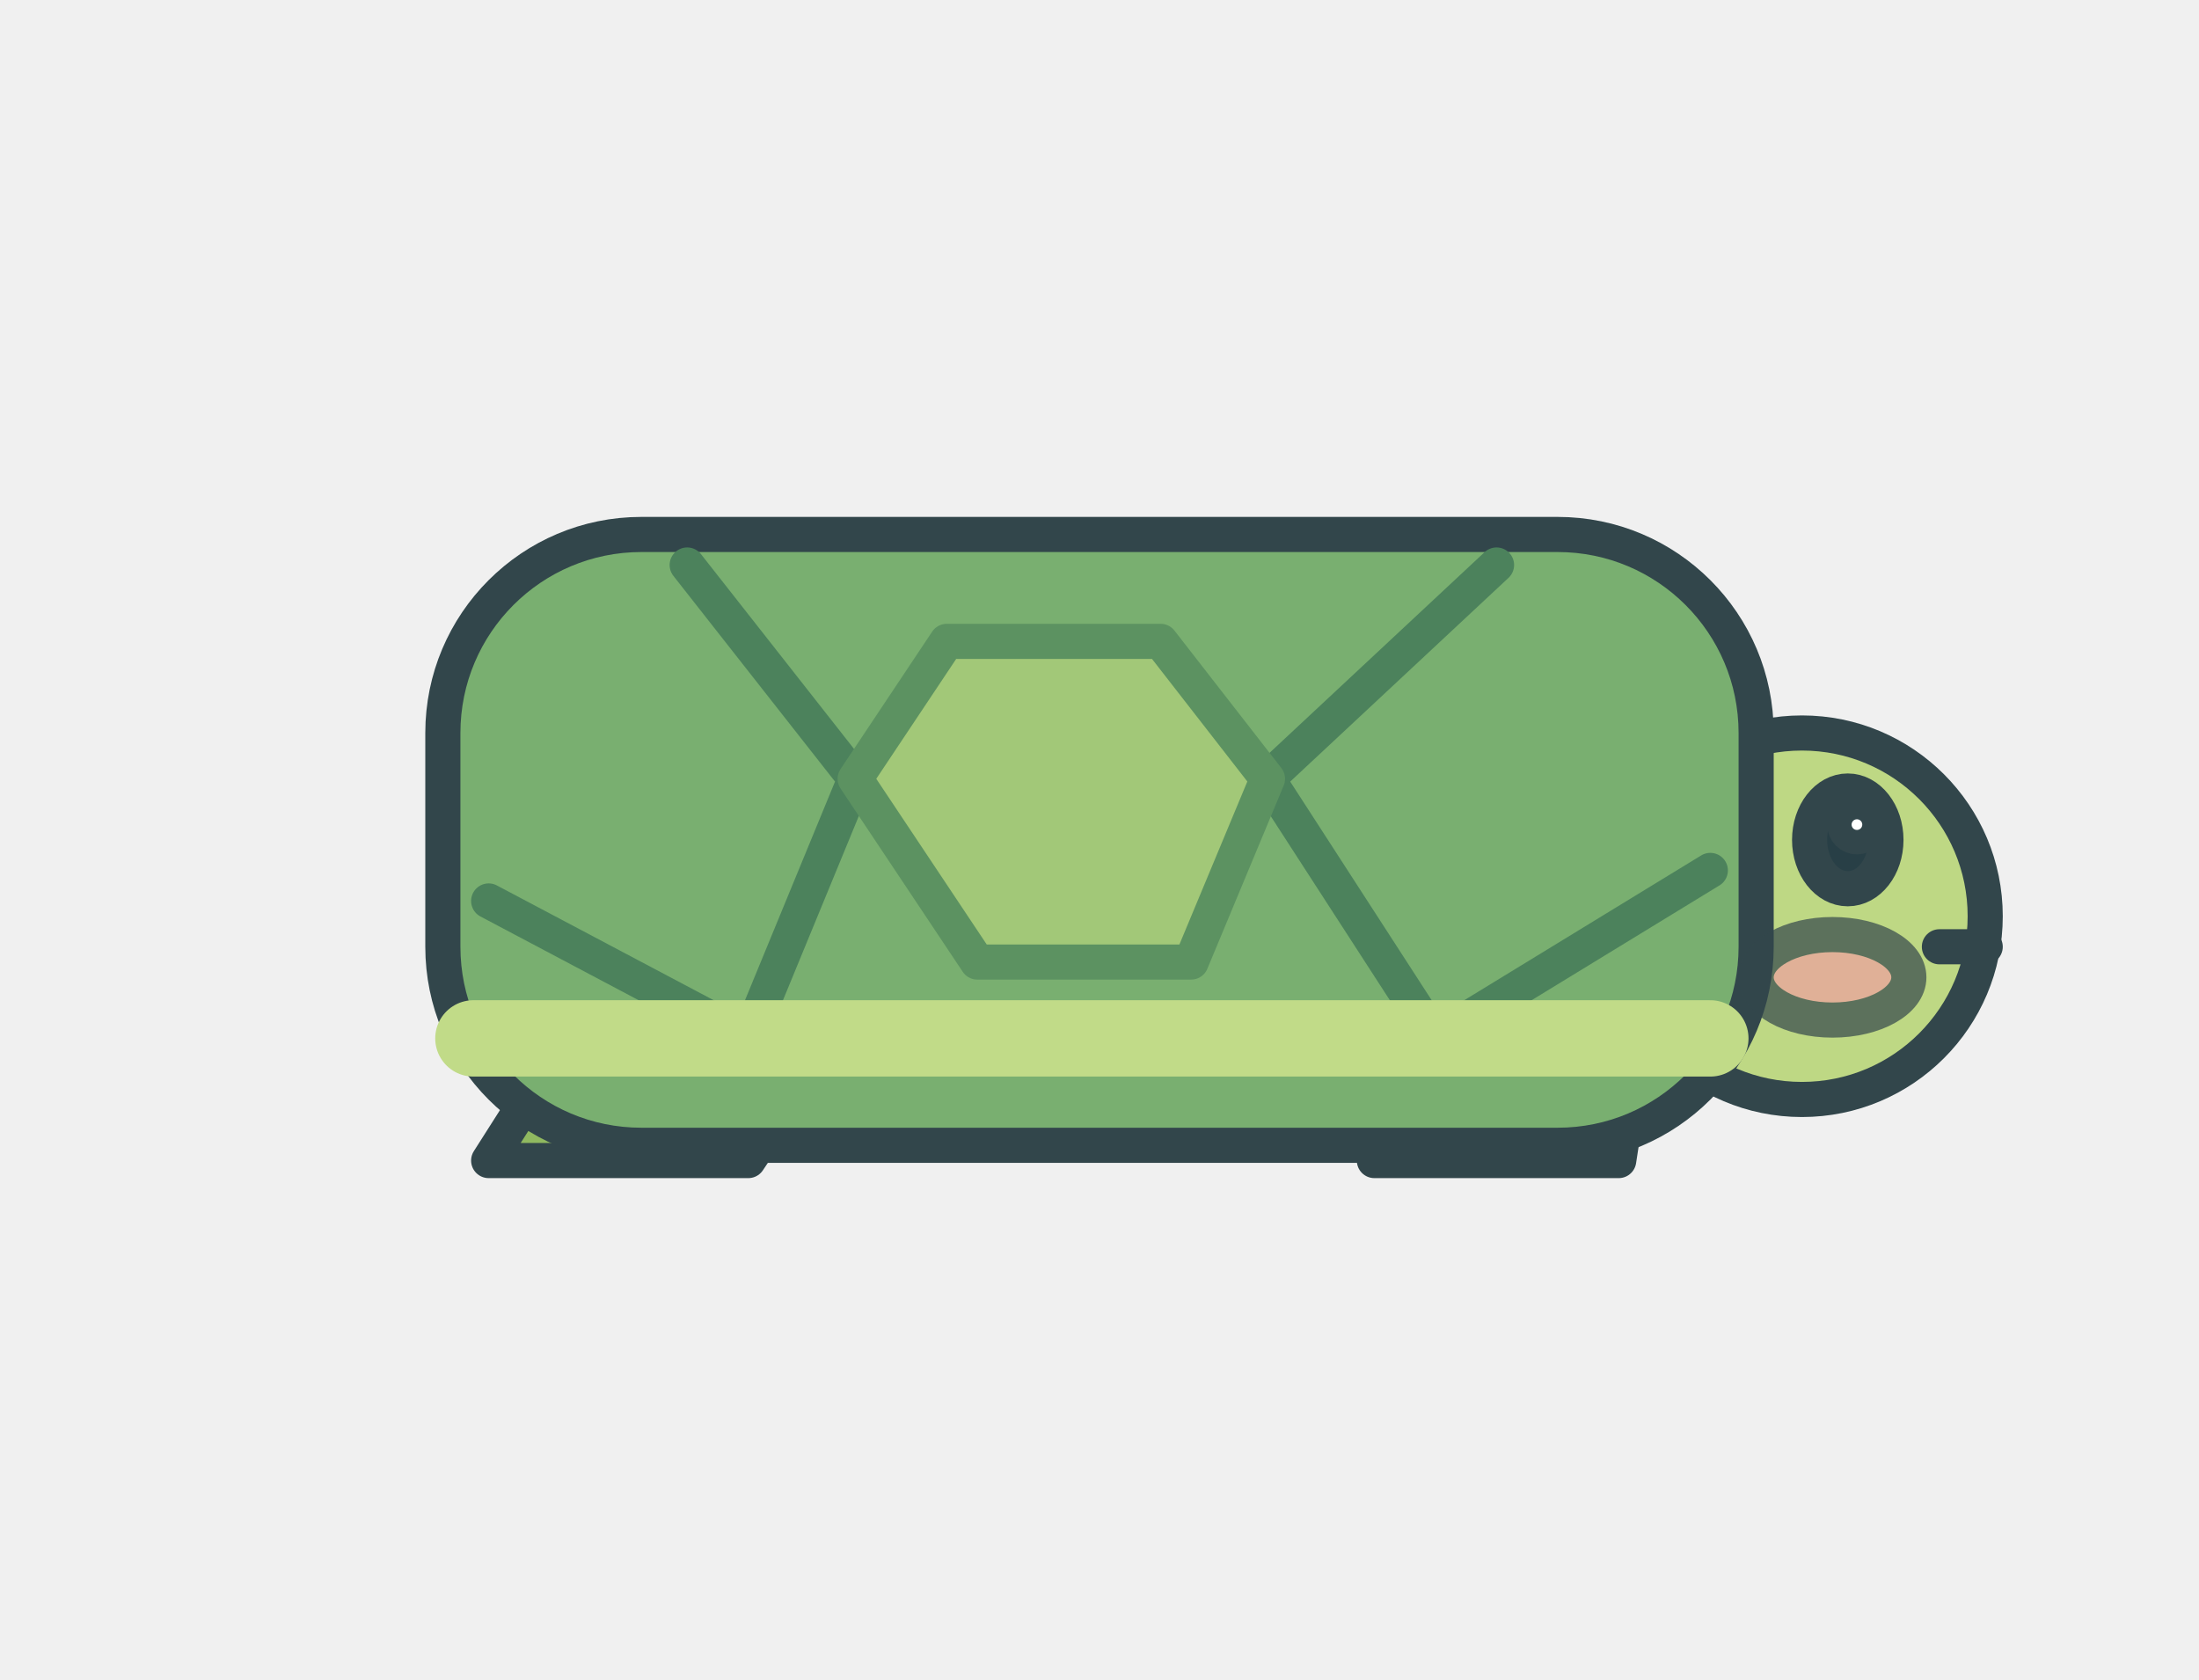
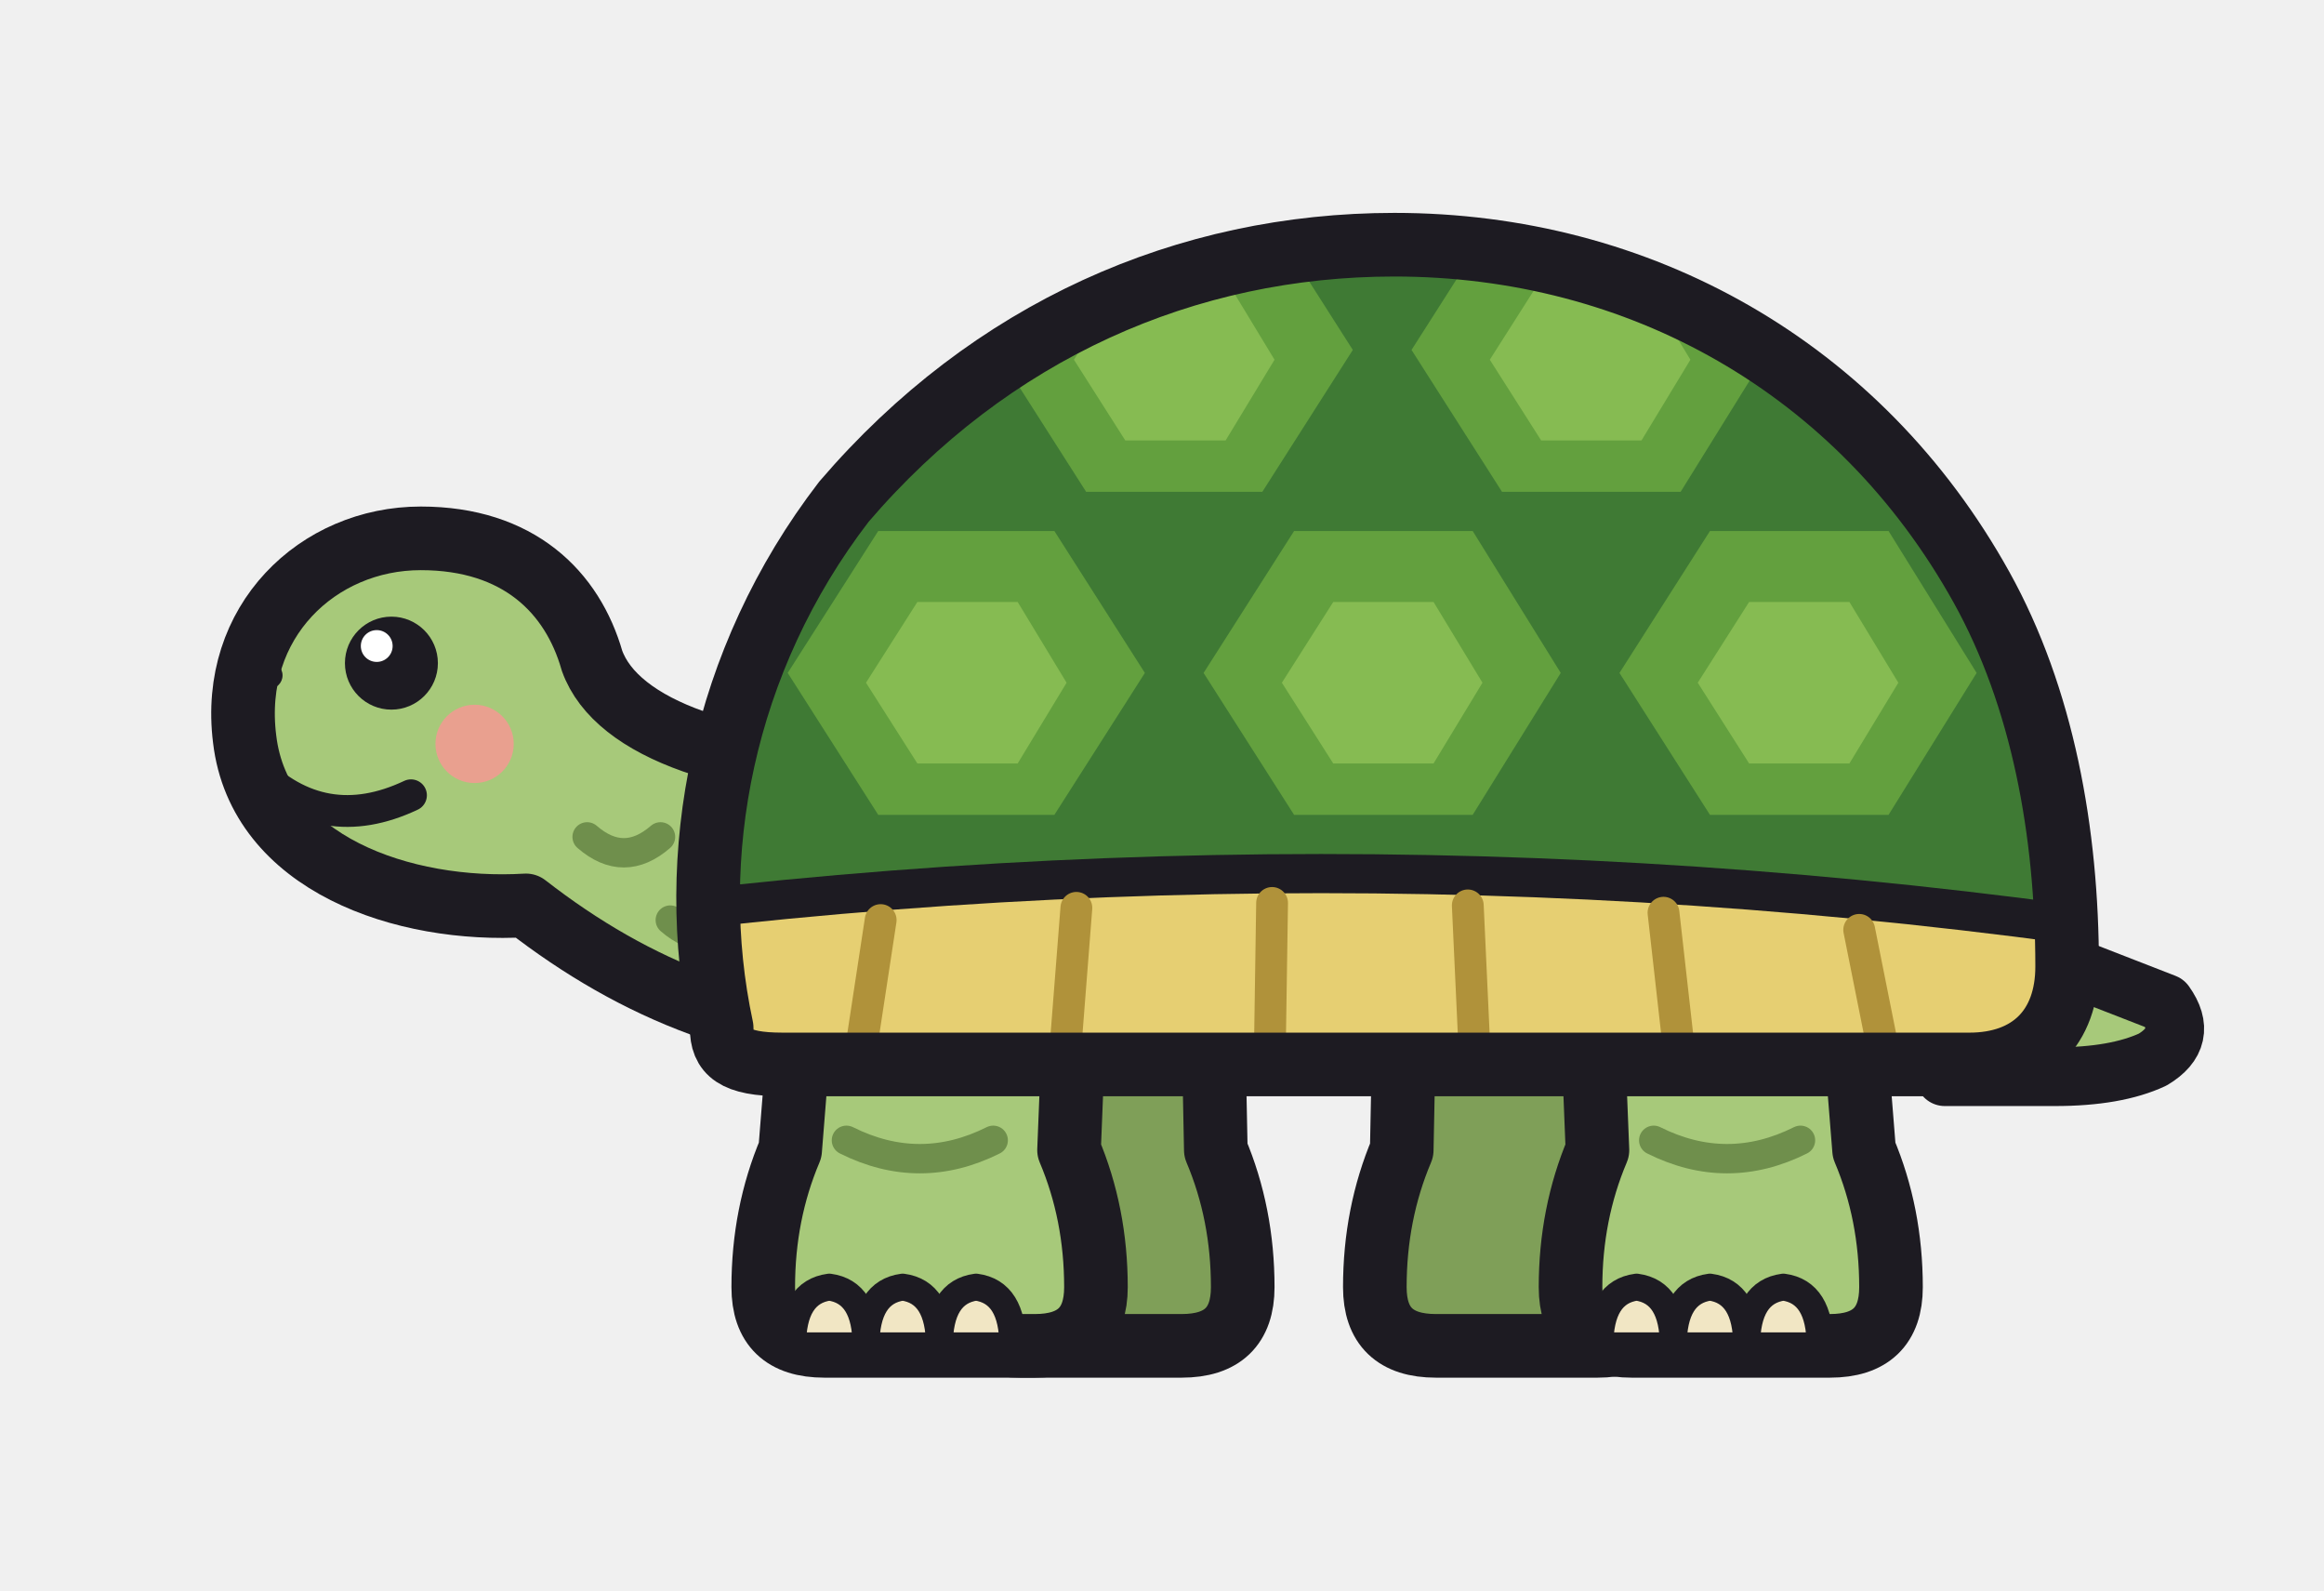
- <svg xmlns="http://www.w3.org/2000/svg" viewBox="-72 -55 144 110" role="img" aria-label="turtle">
-   <g stroke="#32464b" stroke-width="2.3" stroke-linecap="round" stroke-linejoin="round">
-     <path d="M-33 10l-7 11h17l6-9M20 10l-2 11h16l2-13" fill="#90b960" />
-     <circle cx="46" cy="5" r="12" fill="#bed884" />
-     <rect x="-43" y="-20" width="86" height="40" rx="13" fill="#79af70" />
-     <path d="M-27-18-16-4-23 13m7-17h27l15-14M11-4l11 17M-40 4l17 9h45l18-11" fill="none" stroke="#4c825c" />
-     <path d="m-16-4 6-9h14l7 9-5 12H-8z" fill="#a2c878" stroke="#5c9261" />
-     <path d="M-41 13h81" stroke="#c1db88" stroke-width="5" />
-     <ellipse cx="49" cy="0" rx="2.5" ry="3.2" fill="#283f46" />
-     <circle cx="49.6" cy="-1" r=".8" fill="white" />
-     <ellipse cx="48" cy="9" rx="5" ry="2.8" fill="#eea0a0" opacity=".7" />
-     <path d="M55 7h3" />
+ <svg xmlns="http://www.w3.org/2000/svg" viewBox="-53 -33 95 65" width="285" height="195" role="img" aria-label="Turtle toy cutout">
+   <g>
+     <defs>
+       <clipPath id="turtle-shell">
+         <path d="M-23.5 9C-25 2-23.5-6-18.5-12.5C-12.5-19.5-4.5-23 4-23C14-23 23-18 28-9C30.5-4.5 31.5 1 31.5 6.5C31.5 9 30 10.5 27.5 10.5H-21C-23 10.5-23.5 10-23.5 9Z" />
+       </clipPath>
+     </defs>
+     <g stroke="#1d1b22" stroke-linecap="round" stroke-linejoin="round">
+       <path d="M-12.5 4L-12.7 14Q-13.8 16.6 -13.8 19.6Q-13.8 22 -11.3 22H-4.7Q-2.2 22 -2.2 19.6Q-2.2 16.6 -3.3 14L-3.5 4ZM4.5 4L4.3 14Q3.2 16.6 3.2 19.6Q3.2 22 5.7 22H12.3Q14.8 22 14.8 19.6Q14.8 16.6 13.7 14L13.5 4Z" fill="#7f9f58" stroke-width="2.6" />
+       <path d="M26.5 4.5L35.5 8Q36.5 9.4 35 10.3Q33.5 11 31 11H26.5Z" fill="#a7c97a" stroke-width="2.4" />
+       <path d="M-16 9.5C-22 9.5-27 7.5-31.5 4C-36.5 4.3-42.4 2.3-43-2.8C-43.6-7.6-40-11-35.8-11C-31.8-11-29.6-8.8-28.8-6C-27.8-3.2-23-1.5-16-1.5Z" fill="#a7c97a" stroke-width="2.6" />
+       <path d="M-19.9 4L-20.7 14Q-21.8 16.6 -21.8 19.6Q-21.8 22 -19.3 22H-10.7Q-8.2 22 -8.2 19.6Q-8.2 16.6 -9.3 14L-8.9 4ZM11.9 4L12.3 14Q11.2 16.6 11.2 19.6Q11.2 22 13.7 22H21.8Q24.3 22 24.3 19.6Q24.3 16.6 23.2 14L22.4 4Z" fill="#a7c97a" stroke-width="2.6" />
+       <path d="M-20.6 22Q-20.6 19.8 -19.1 19.6Q-17.6 19.8 -17.6 22ZM-17.6 22Q-17.6 19.8 -16.1 19.6Q-14.6 19.8 -14.6 22ZM-14.6 22Q-14.6 19.8 -13.1 19.6Q-11.6 19.8 -11.6 22ZM12.4 22Q12.4 19.8 13.9 19.6Q15.4 19.8 15.4 22ZM15.4 22Q15.4 19.8 16.9 19.6Q18.4 19.8 18.4 22ZM18.4 22Q18.4 19.8 19.9 19.6Q21.4 19.8 21.4 22Z" fill="#f1e6c4" stroke-width="1.1" />
+       <path d="M-29 1.2q1.5 1.3 3 0M-25.6 4.6q1.5 1.3 3 0M-18.4 13.6q3 1.5 6 0M14.6 13.6q3 1.5 6 0" fill="none" stroke="#6f8f4c" stroke-width="1.2" />
+       <path d="M-23.5 9C-25 2-23.5-6-18.5-12.5C-12.5-19.5-4.5-23 4-23C14-23 23-18 28-9C30.5-4.5 31.5 1 31.5 6.5C31.5 9 30 10.5 27.5 10.5H-21C-23 10.5-23.5 10-23.5 9Z" fill="#3f7a34" stroke="none" />
+       <g clip-path="url(#turtle-shell)" stroke="none">
+         <path d="M-20.8 -5.5 -17.1 -11.3 -9.9 -11.3 -6.2 -5.5 -9.9 0.3 -17.1 0.3ZM-3.8 -5.5 -0.1 -11.3 7.2 -11.3 10.8 -5.5 7.2 0.3 -0.1 0.3ZM13.2 -5.5 16.9 -11.3 24.2 -11.3 27.8 -5.5 24.2 0.3 16.9 0.3ZM-29.5 -18.7 -25.9 -24.5 -18.6 -24.5 -14.9 -18.7 -18.6 -12.9 -25.9 -12.9ZM-12.3 -18.7 -8.6 -24.5 -1.4 -24.5 2.3 -18.7 -1.4 -12.9 -8.6 -12.9ZM4.7 -18.7 8.4 -24.5 15.7 -24.5 19.3 -18.7 15.7 -12.9 8.4 -12.9ZM22 -18.7 25.6 -24.5 32.9 -24.5 36.6 -18.7 32.9 -12.9 25.6 -12.9Z" fill="#63a03e" />
+         <path d="M-17.6 -5.1 -15.5 -8.4 -11.4 -8.4 -9.4 -5.1 -11.4 -1.8 -15.5 -1.8ZM-0.6 -5.1 1.5 -8.4 5.6 -8.4 7.6 -5.1 5.6 -1.8 1.5 -1.8ZM16.4 -5.1 18.5 -8.4 22.6 -8.4 24.6 -5.1 22.6 -1.8 18.5 -1.8ZM-26.3 -18.3 -24.3 -21.6 -20.2 -21.6 -18.1 -18.3 -20.2 -15 -24.3 -15ZM-9.1 -18.3 -7 -21.6 -2.9 -21.6 -0.9 -18.3 -2.9 -15 -7 -15ZM7.9 -18.3 10 -21.6 14.1 -21.6 16.1 -18.3 14.1 -15 10 -15ZM25.2 -18.3 27.2 -21.6 31.3 -21.6 33.4 -18.3 31.3 -15 27.2 -15Z" fill="#86bb52" />
+         <path d="M-34 14V5.4Q1 0 36 5.4V14Z" fill="#e6cf72" stroke="#1d1b22" stroke-width="1.6" />
+         <path d="M-17 4.6L-17.9 10.5M-9 4.1L-9.5 10.5M-1 3.9L-1.1 10.5M7 4L7.3 10.5M15 4.3L15.7 10.5M23 5L24.1 10.5" fill="none" stroke="#b0923a" stroke-width="1.3" />
+       </g>
+       <path d="M-23.5 9C-25 2-23.5-6-18.5-12.5C-12.5-19.5-4.5-23 4-23C14-23 23-18 28-9C30.5-4.5 31.5 1 31.5 6.5C31.5 9 30 10.5 27.5 10.5H-21C-23 10.5-23.5 10-23.5 9Z" fill="none" stroke-width="2.6" />
+       <path d="M-42.6-1.6Q-39.8 1.2-36.2-.5" fill="none" stroke-width="1.3" />
+       <circle cx="-37" cy="-5.9" r="1.9" fill="#1d1b22" stroke="none" />
+       <circle cx="-37.6" cy="-6.6" r=".65" fill="#fff" stroke="none" />
+       <circle cx="-42" cy="-5.4" r=".55" fill="#1d1b22" stroke="none" />
+       <circle cx="-33.6" cy="-2.6" r="1.6" fill="#e9a08f" stroke="none" />
+     </g>
  </g>
</svg>
